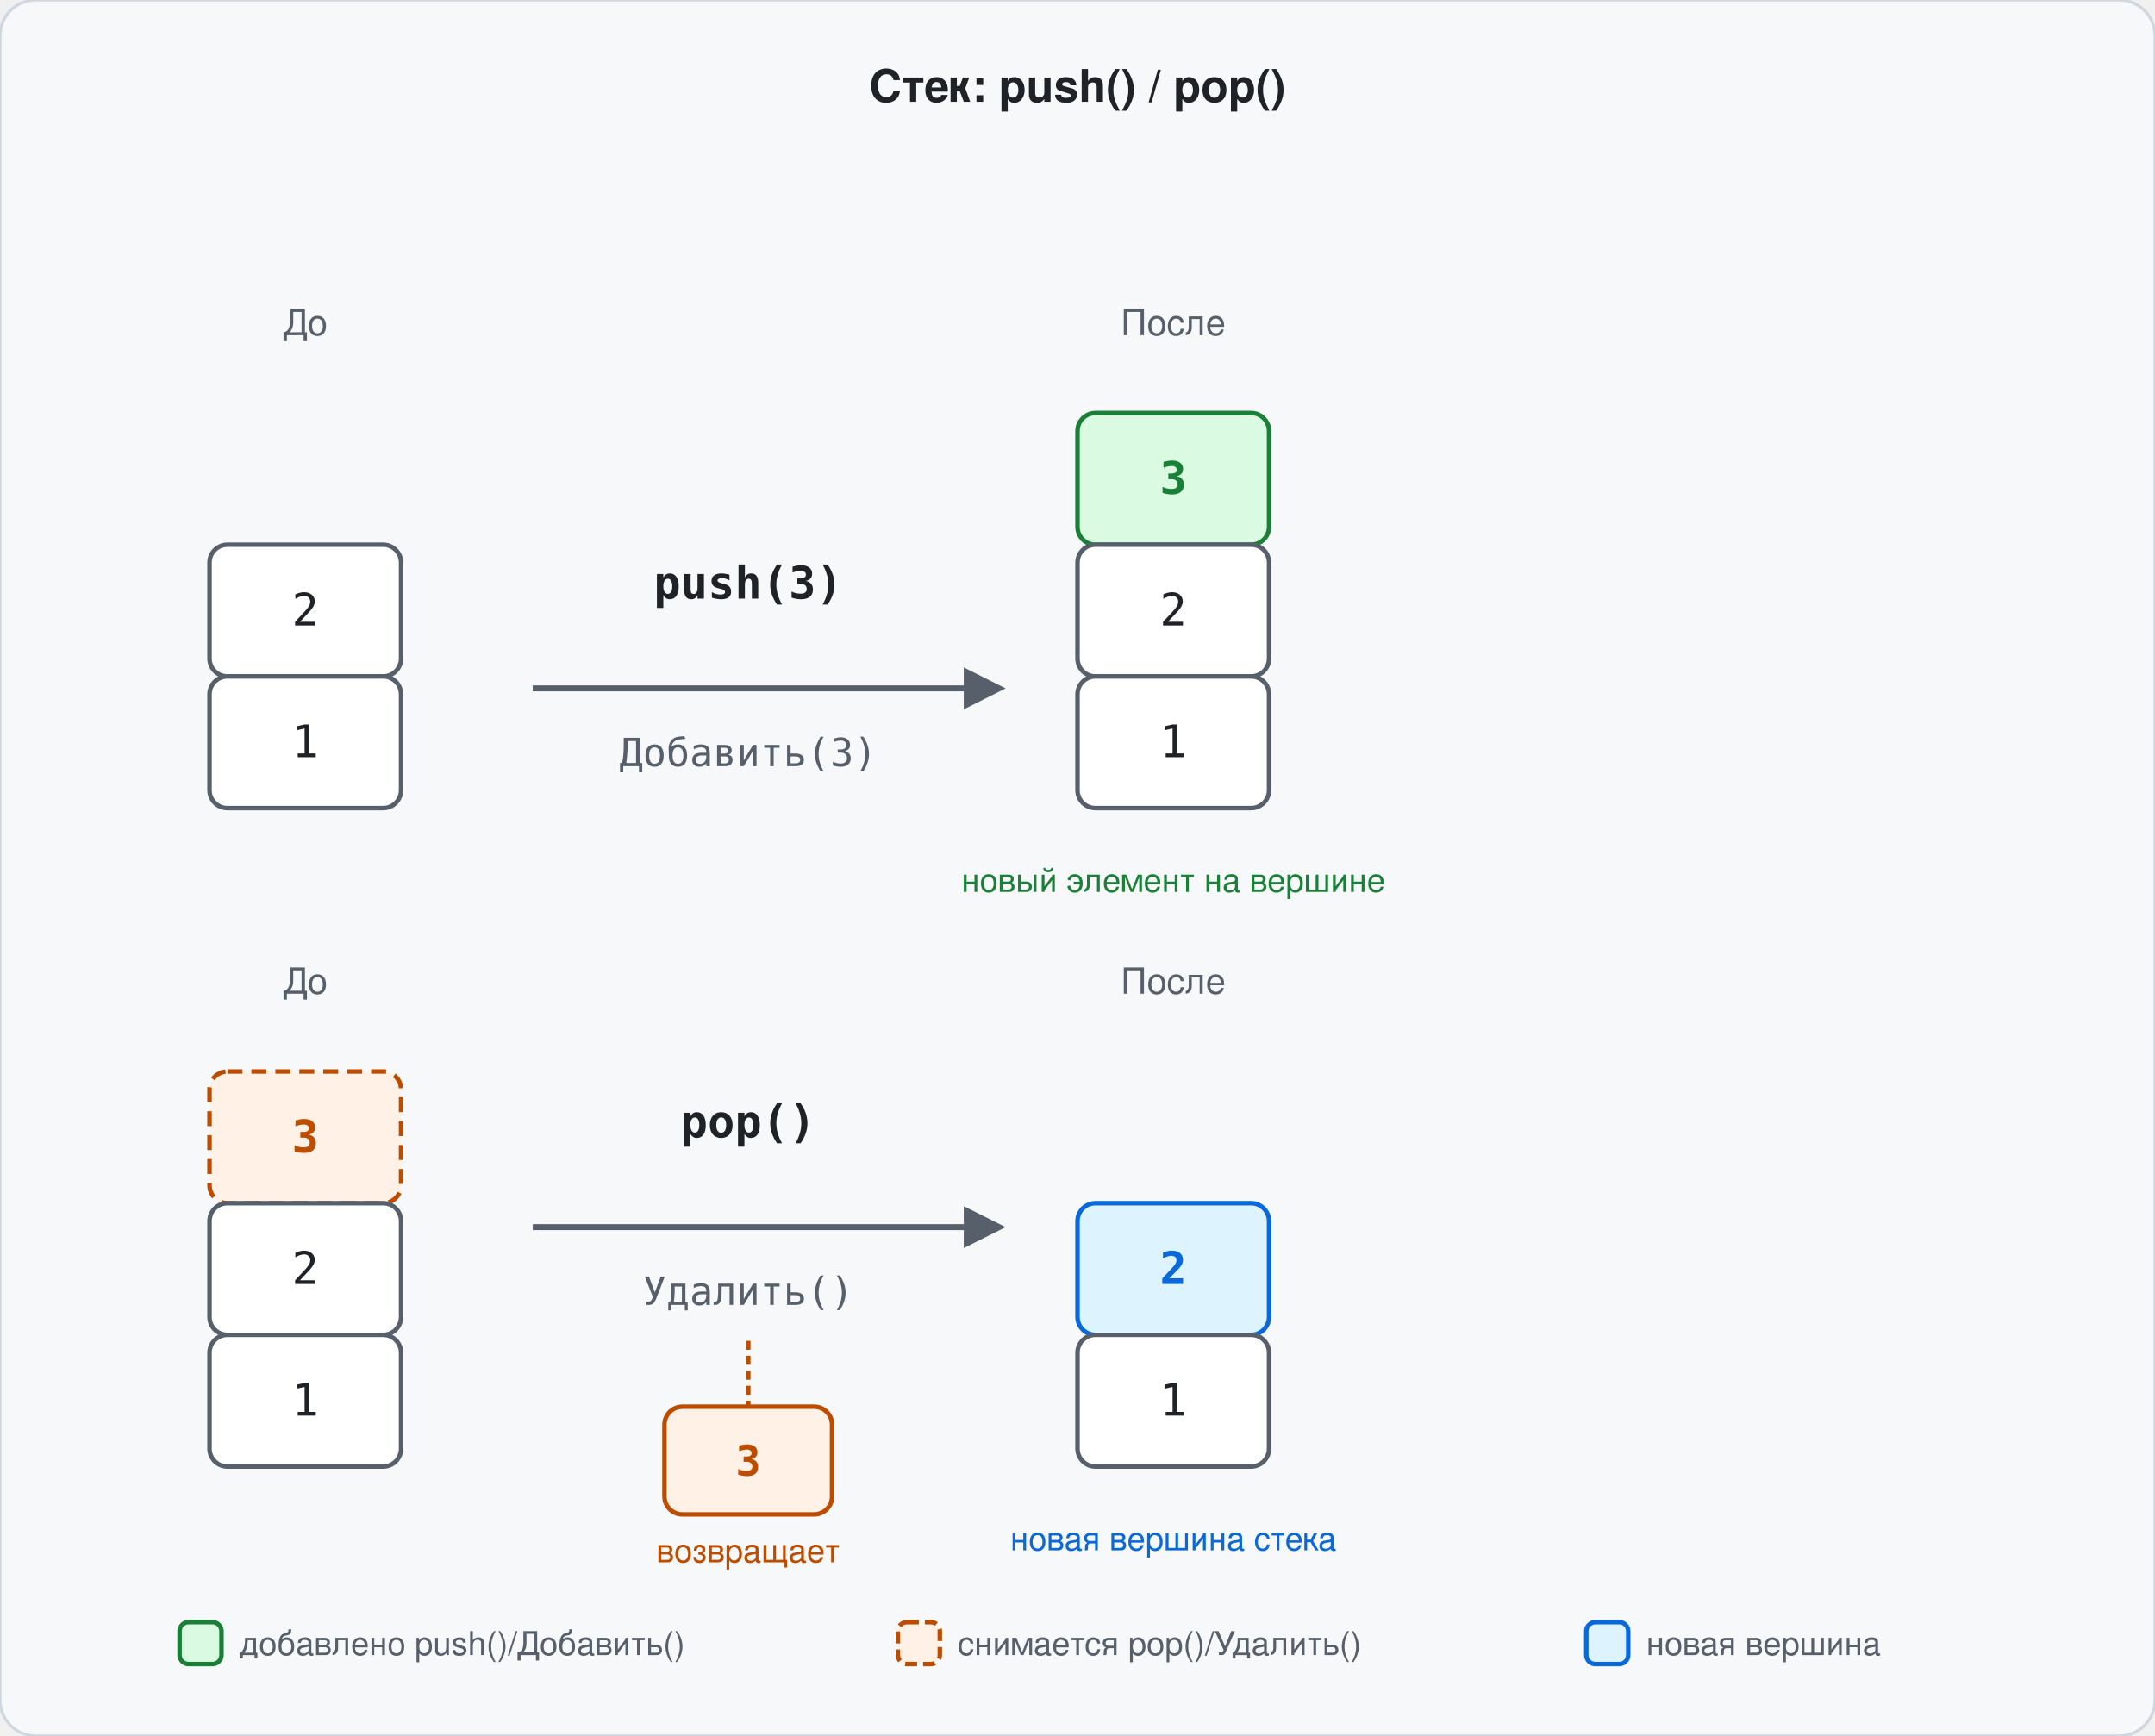
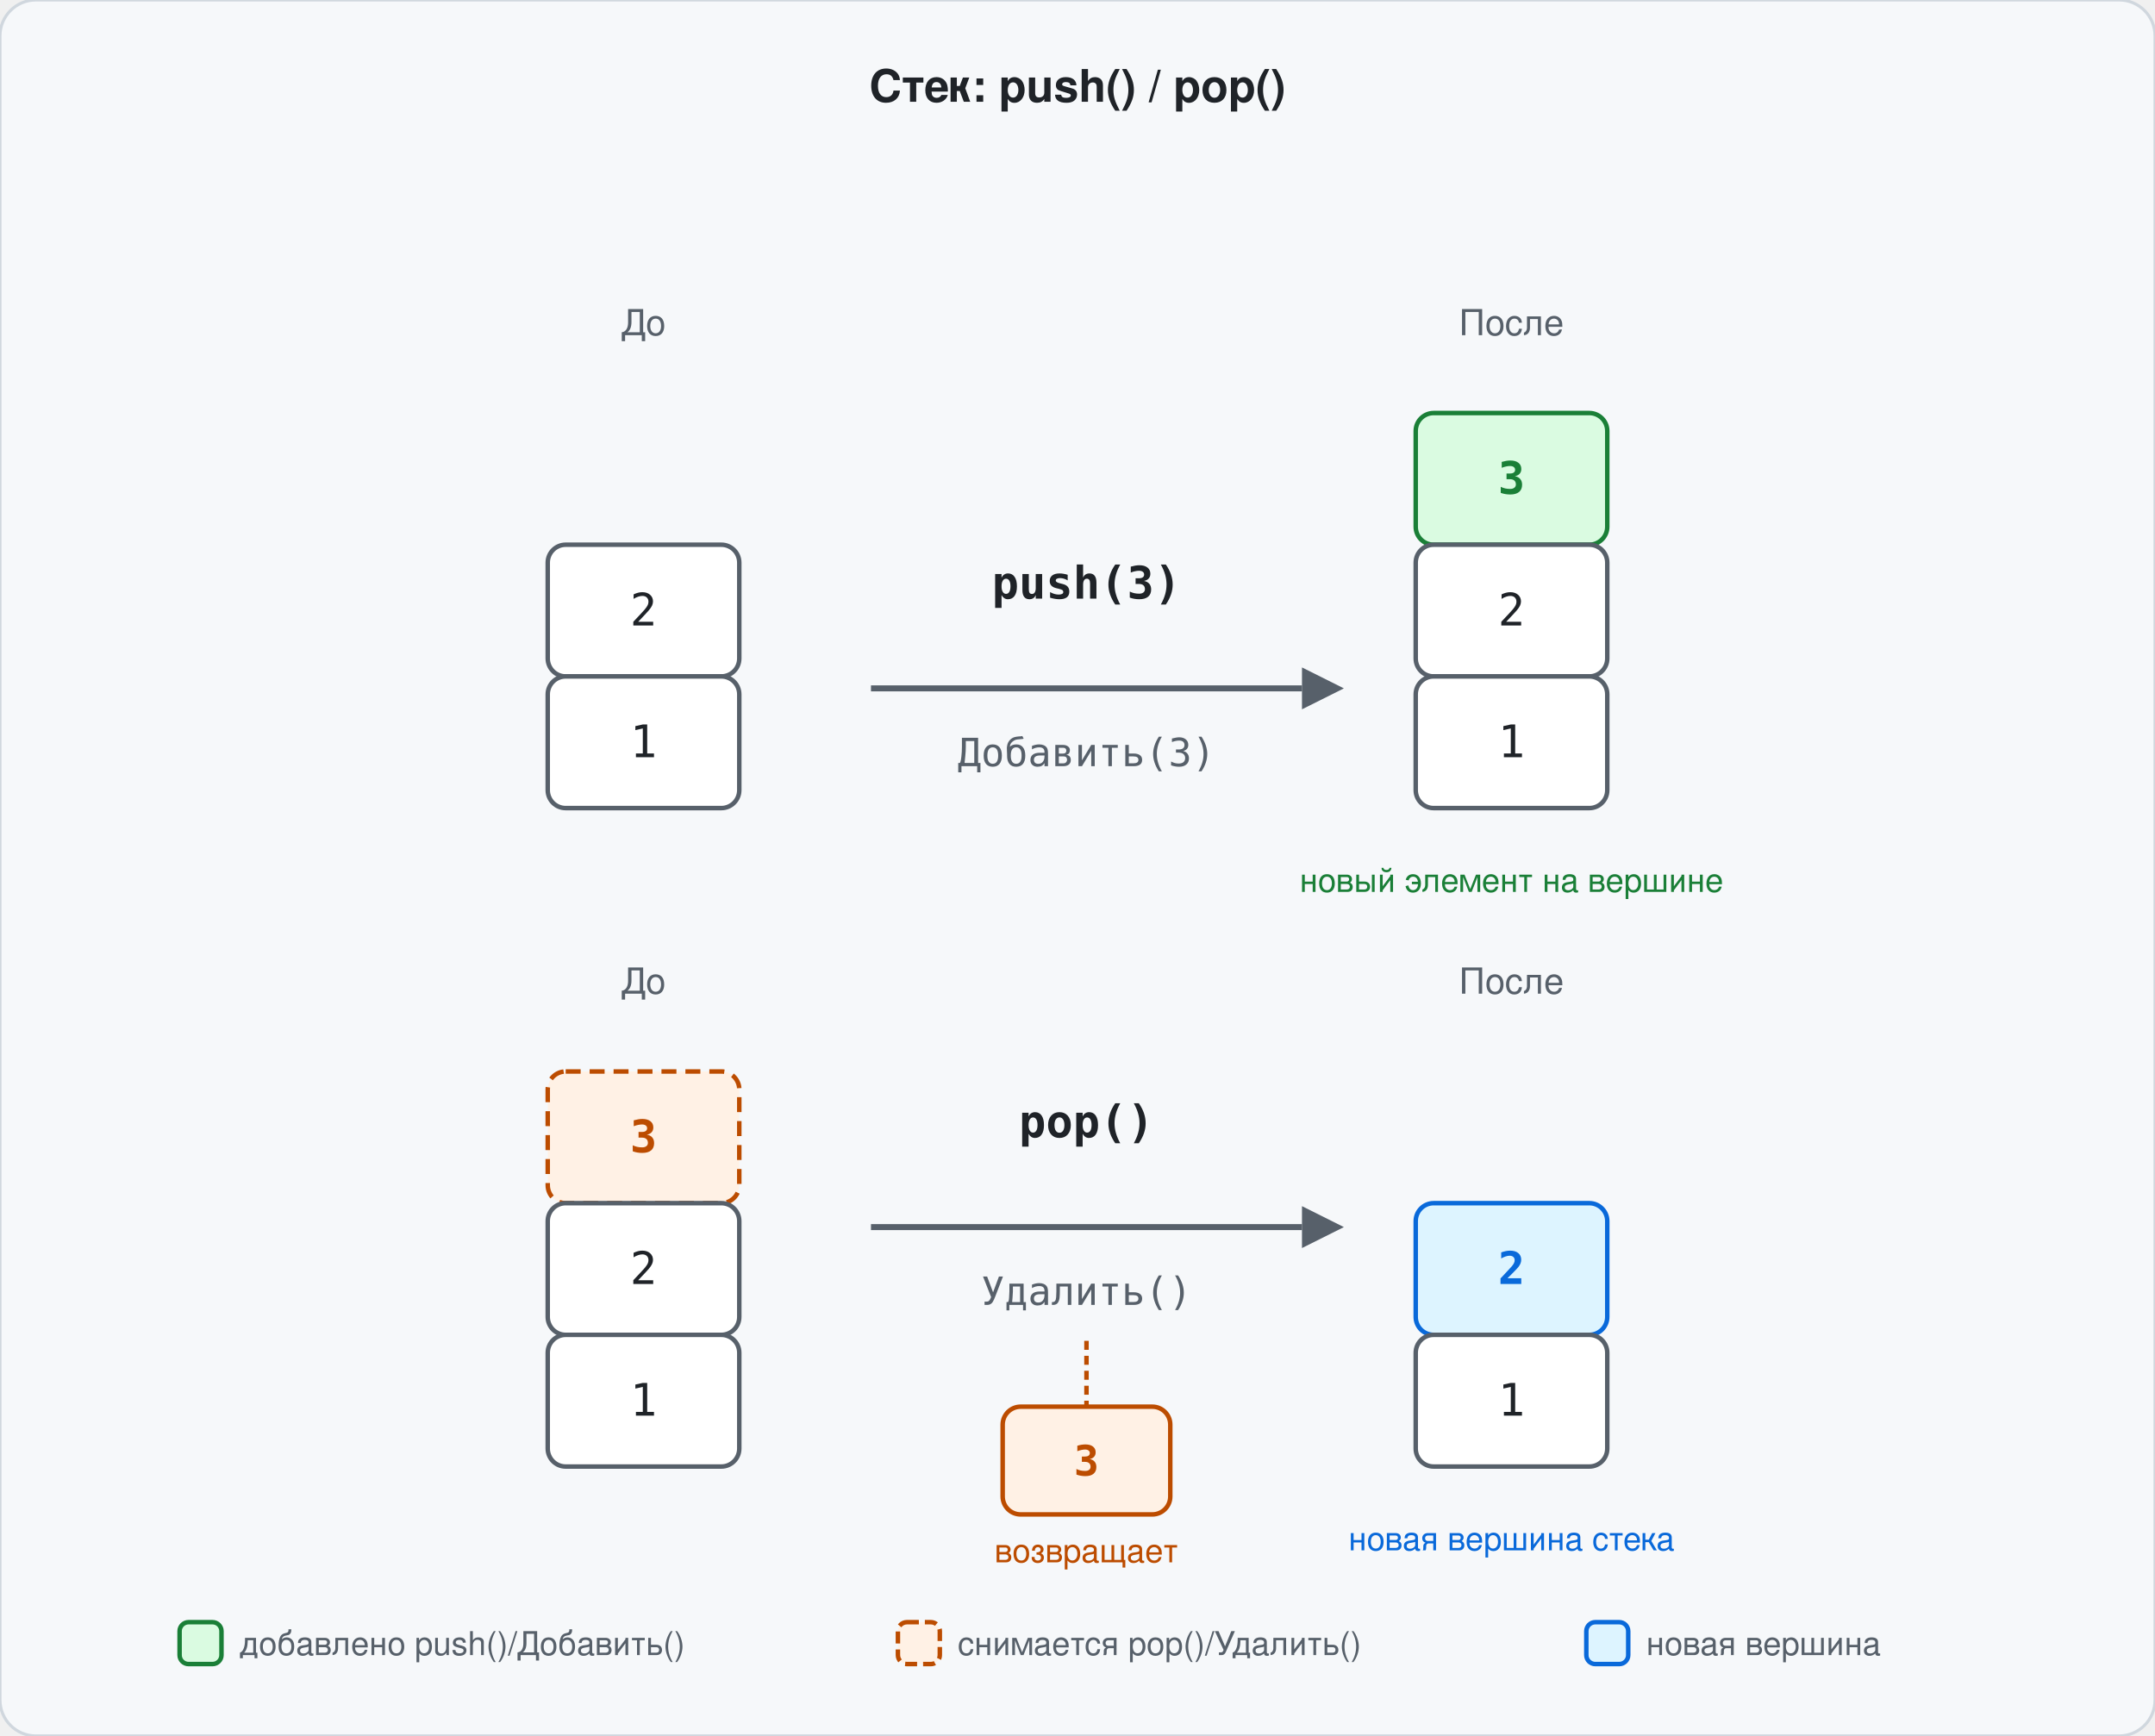
<svg xmlns="http://www.w3.org/2000/svg" viewBox="0 0 720 580" font-family="-apple-system, BlinkMacSystemFont, 'Segoe UI', Helvetica, Arial, sans-serif">
  <rect x="0" y="0" width="720" height="580" rx="12" fill="#f6f8fa" stroke="#d0d7de" stroke-width="1" />
  <text x="360" y="34" text-anchor="middle" font-size="15" font-weight="600" fill="#1f2328">Стек: push() / pop()</text>
-   <g transform="translate(0,60)">
+   <g transform="translate(113,60)">
    <text x="102" y="52" text-anchor="middle" font-size="12" fill="#57606a">До</text>
    <text x="392" y="52" text-anchor="middle" font-size="12" fill="#57606a">После</text>
    <rect x="70" y="122" width="64" height="44" rx="6" fill="#ffffff" stroke="#57606a" stroke-width="1.5" />
    <text x="102" y="149" text-anchor="middle" font-family="ui-monospace, SFMono-Regular, Consolas, monospace" font-size="15" fill="#1f2328">2</text>
    <rect x="70" y="166" width="64" height="44" rx="6" fill="#ffffff" stroke="#57606a" stroke-width="1.5" />
    <text x="102" y="193" text-anchor="middle" font-family="ui-monospace, SFMono-Regular, Consolas, monospace" font-size="15" fill="#1f2328">1</text>
    <line x1="178" y1="170" x2="322" y2="170" stroke="#57606a" stroke-width="2" />
    <polygon points="322,163 336,170 322,177" fill="#57606a" />
    <text x="250" y="140" text-anchor="middle" font-family="ui-monospace, SFMono-Regular, Consolas, monospace" font-size="15" font-weight="600" fill="#1f2328">push(3)</text>
    <text x="250" y="196" text-anchor="middle" font-family="ui-monospace, SFMono-Regular, Consolas, monospace" font-size="13" fill="#57606a">Добавить(3)</text>
    <rect x="360" y="78" width="64" height="44" rx="6" fill="#dafbe1" stroke="#1a7f37" stroke-width="1.5" />
    <text x="392" y="105" text-anchor="middle" font-family="ui-monospace, SFMono-Regular, Consolas, monospace" font-size="15" fill="#1a7f37" font-weight="600">3</text>
    <rect x="360" y="122" width="64" height="44" rx="6" fill="#ffffff" stroke="#57606a" stroke-width="1.5" />
    <text x="392" y="149" text-anchor="middle" font-family="ui-monospace, SFMono-Regular, Consolas, monospace" font-size="15" fill="#1f2328">2</text>
    <rect x="360" y="166" width="64" height="44" rx="6" fill="#ffffff" stroke="#57606a" stroke-width="1.5" />
    <text x="392" y="193" text-anchor="middle" font-family="ui-monospace, SFMono-Regular, Consolas, monospace" font-size="15" fill="#1f2328">1</text>
    <text x="392" y="238" text-anchor="middle" font-size="11" fill="#1a7f37">новый элемент на вершине</text>
  </g>
-   <g transform="translate(0,320)">
+   <g transform="translate(113,320)">
    <text x="102" y="12" text-anchor="middle" font-size="12" fill="#57606a">До</text>
    <text x="392" y="12" text-anchor="middle" font-size="12" fill="#57606a">После</text>
    <rect x="70" y="38" width="64" height="44" rx="6" fill="#fff1e5" stroke="#bc4c00" stroke-width="1.5" stroke-dasharray="5 3" />
    <text x="102" y="65" text-anchor="middle" font-family="ui-monospace, SFMono-Regular, Consolas, monospace" font-size="15" fill="#bc4c00" font-weight="600">3</text>
    <rect x="70" y="82" width="64" height="44" rx="6" fill="#ffffff" stroke="#57606a" stroke-width="1.5" />
    <text x="102" y="109" text-anchor="middle" font-family="ui-monospace, SFMono-Regular, Consolas, monospace" font-size="15" fill="#1f2328">2</text>
    <rect x="70" y="126" width="64" height="44" rx="6" fill="#ffffff" stroke="#57606a" stroke-width="1.5" />
    <text x="102" y="153" text-anchor="middle" font-family="ui-monospace, SFMono-Regular, Consolas, monospace" font-size="15" fill="#1f2328">1</text>
    <line x1="178" y1="90" x2="322" y2="90" stroke="#57606a" stroke-width="2" />
    <polygon points="322,83 336,90 322,97" fill="#57606a" />
    <text x="250" y="60" text-anchor="middle" font-family="ui-monospace, SFMono-Regular, Consolas, monospace" font-size="15" font-weight="600" fill="#1f2328">pop()</text>
    <text x="250" y="116" text-anchor="middle" font-family="ui-monospace, SFMono-Regular, Consolas, monospace" font-size="13" fill="#57606a">Удалить()</text>
    <line x1="250" y1="128" x2="250" y2="150" stroke="#bc4c00" stroke-width="1.5" stroke-dasharray="3 2" />
    <rect x="222" y="150" width="56" height="36" rx="6" fill="#fff1e5" stroke="#bc4c00" stroke-width="1.5" />
    <text x="250" y="173" text-anchor="middle" font-family="ui-monospace, SFMono-Regular, Consolas, monospace" font-size="14" fill="#bc4c00" font-weight="600">3</text>
    <text x="250" y="202" text-anchor="middle" font-size="11" fill="#bc4c00">возвращает</text>
    <rect x="360" y="82" width="64" height="44" rx="6" fill="#ddf4ff" stroke="#0969da" stroke-width="1.5" />
    <text x="392" y="109" text-anchor="middle" font-family="ui-monospace, SFMono-Regular, Consolas, monospace" font-size="15" fill="#0969da" font-weight="600">2</text>
    <rect x="360" y="126" width="64" height="44" rx="6" fill="#ffffff" stroke="#57606a" stroke-width="1.5" />
    <text x="392" y="153" text-anchor="middle" font-family="ui-monospace, SFMono-Regular, Consolas, monospace" font-size="15" fill="#1f2328">1</text>
    <text x="392" y="198" text-anchor="middle" font-size="11" fill="#0969da">новая вершина стека</text>
  </g>
  <g transform="translate(0,542)">
    <rect x="60" y="0" width="14" height="14" rx="3" fill="#dafbe1" stroke="#1a7f37" stroke-width="1.5" />
    <text x="80" y="11" font-size="11" fill="#57606a">добавлено push()/Добавить()</text>
    <rect x="300" y="0" width="14" height="14" rx="3" fill="#fff1e5" stroke="#bc4c00" stroke-width="1.5" stroke-dasharray="4 2" />
    <text x="320" y="11" font-size="11" fill="#57606a">снимается pop()/Удалить()</text>
    <rect x="530" y="0" width="14" height="14" rx="3" fill="#ddf4ff" stroke="#0969da" stroke-width="1.5" />
    <text x="550" y="11" font-size="11" fill="#57606a">новая вершина</text>
  </g>
</svg>
